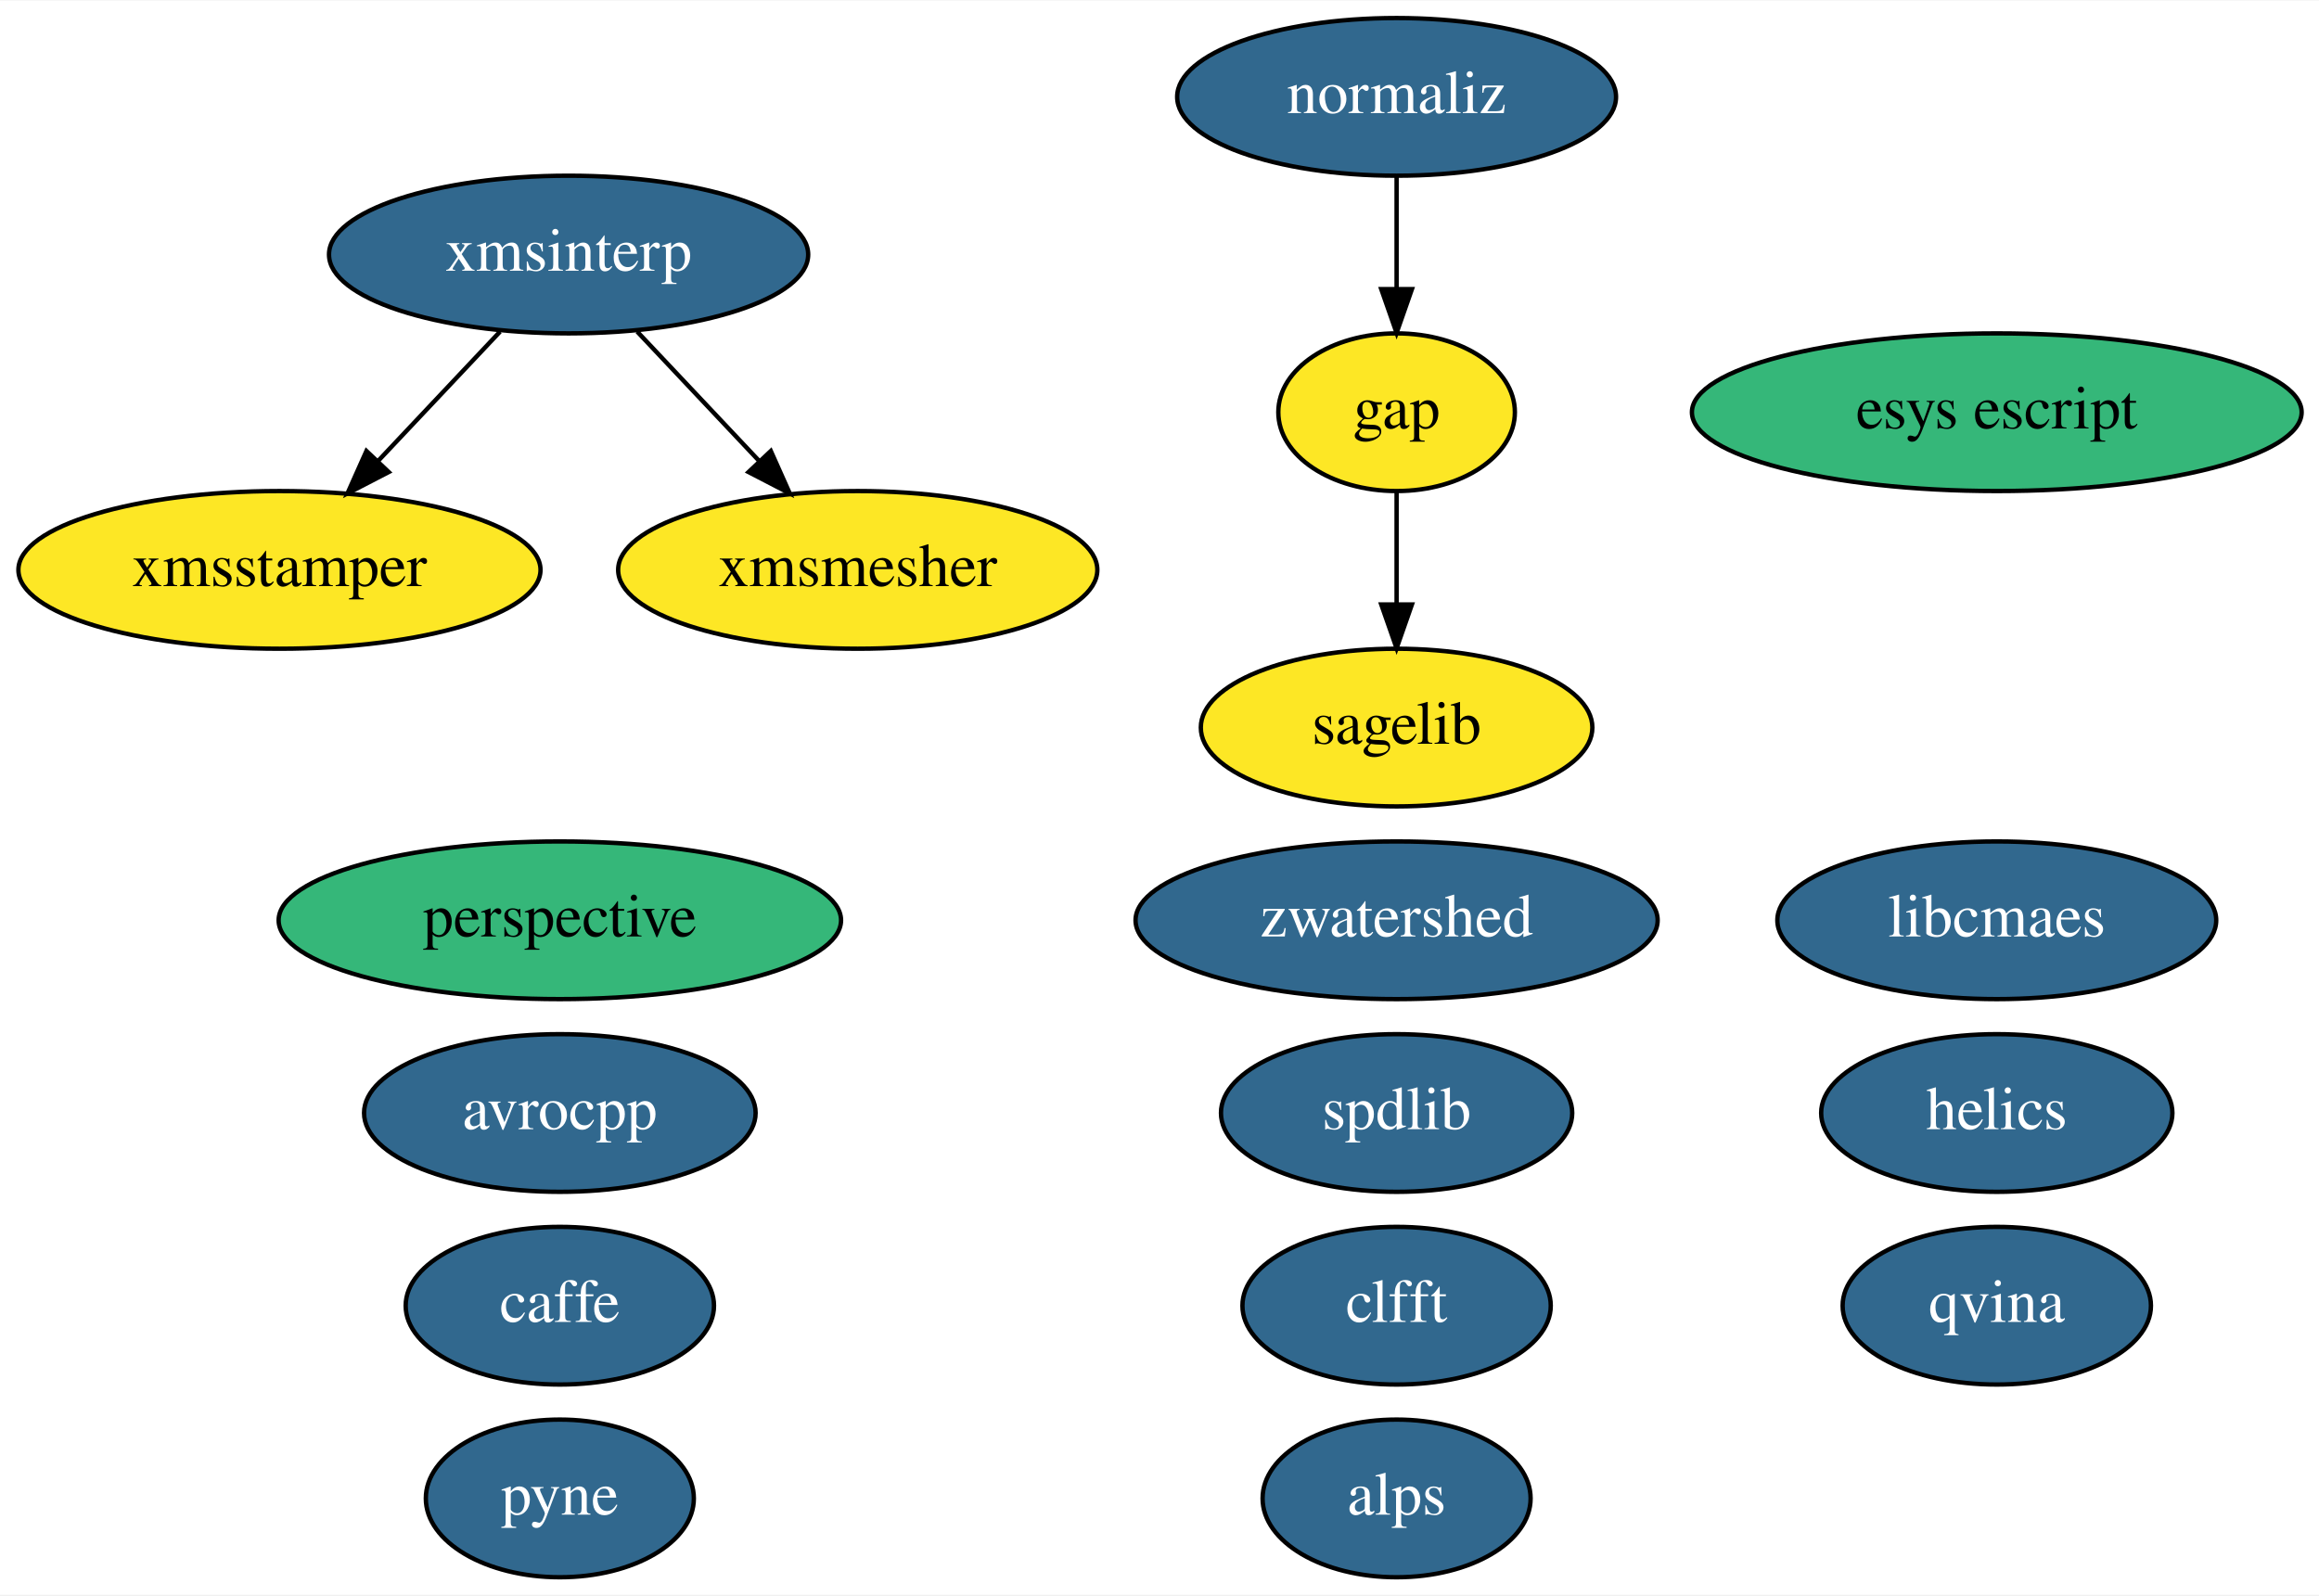
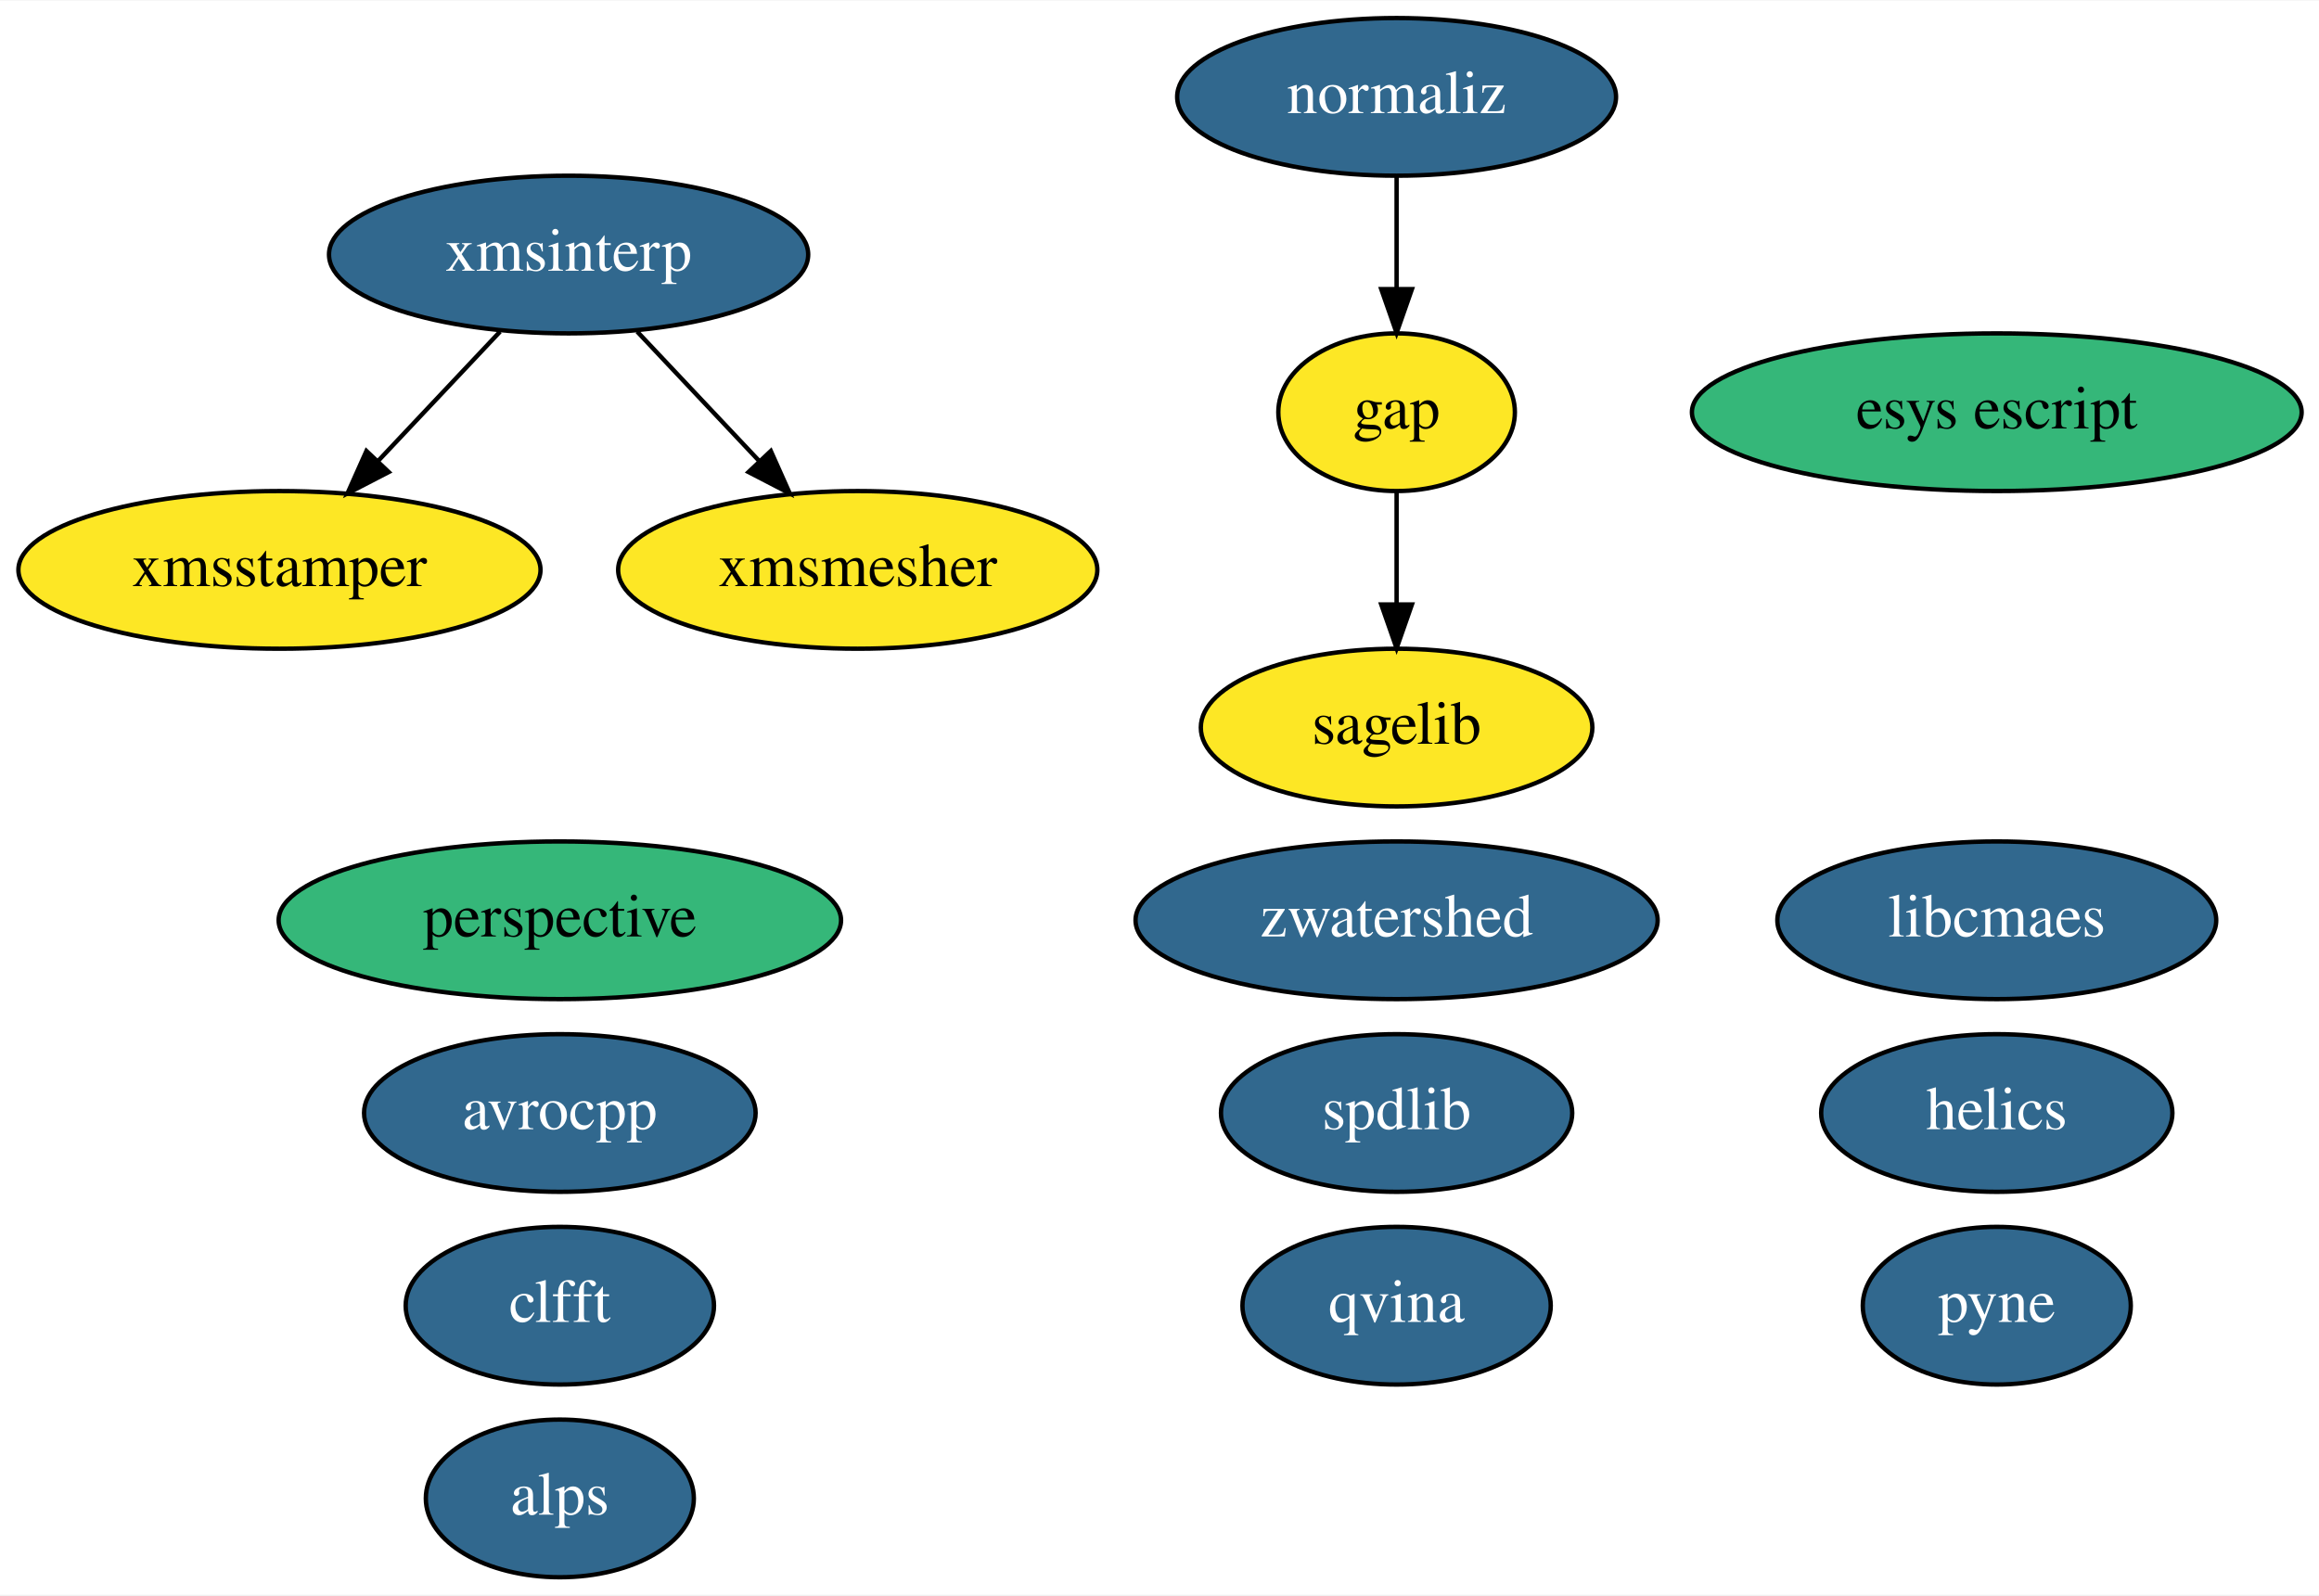
<svg xmlns="http://www.w3.org/2000/svg" xmlns:xlink="http://www.w3.org/1999/xlink" width="529pt" height="364pt" viewBox="0.00 0.00 529.34 364.00">
  <g id="graph0" class="graph" transform="scale(1 1) rotate(0) translate(4 360)">
    <polygon fill="white" stroke="transparent" points="-4,4 -4,-360 525.34,-360 525.34,4 -4,4" />
    <g id="node1" class="node">
      <g id="a_node1">
        <a xlink:href="https://github.com/conda-forge/avrocpp-feedstock/pull/8" xlink:title="avrocpp">
          <ellipse fill="#31688e" stroke="black" cx="123.79" cy="-106" rx="44.69" ry="18" />
          <text text-anchor="middle" x="123.79" y="-102.3" font-family="Times,serif" font-size="14.00" fill="white">avrocpp</text>
        </a>
      </g>
    </g>
    <g id="node2" class="node">
      <g id="a_node2">
-         <a xlink:href="https://github.com/conda-forge/caffe-feedstock/pull/60" xlink:title="caffe">
-           <ellipse fill="#31688e" stroke="black" cx="123.79" cy="-62" rx="35.19" ry="18" />
-           <text text-anchor="middle" x="123.79" y="-58.3" font-family="Times,serif" font-size="14.00" fill="white">caffe</text>
-         </a>
-       </g>
-     </g>
-     <g id="node3" class="node">
-       <g id="a_node3">
        <a xlink:href="https://github.com/conda-forge/gap-feedstock" xlink:title="gap">
          <ellipse fill="#fde725" stroke="black" cx="314.79" cy="-266" rx="27" ry="18" />
          <text text-anchor="middle" x="314.79" y="-262.3" font-family="Times,serif" font-size="14.00">gap</text>
        </a>
      </g>
    </g>
-     <g id="node6" class="node">
-       <g id="a_node6">
+     <g id="node5" class="node">
+       <g id="a_node5">
        <a xlink:href="https://github.com/conda-forge/sagelib-feedstock" xlink:title="sagelib">
          <ellipse fill="#fde725" stroke="black" cx="314.79" cy="-194" rx="44.69" ry="18" />
          <text text-anchor="middle" x="314.79" y="-190.3" font-family="Times,serif" font-size="14.00">sagelib</text>
        </a>
      </g>
    </g>
    <g id="edge1" class="edge">
      <path fill="none" stroke="black" d="M314.79,-247.7C314.79,-239.98 314.79,-230.71 314.79,-222.11" />
      <polygon fill="black" stroke="black" points="318.29,-222.1 314.79,-212.1 311.29,-222.1 318.29,-222.1" />
    </g>
-     <g id="node4" class="node">
-       <g id="a_node4">
+     <g id="node3" class="node">
+       <g id="a_node3">
        <a xlink:href="https://github.com/conda-forge/libcmaes-feedstock/pull/22" xlink:title="libcmaes">
          <ellipse fill="#31688e" stroke="black" cx="451.79" cy="-150" rx="50.09" ry="18" />
          <text text-anchor="middle" x="451.79" y="-146.3" font-family="Times,serif" font-size="14.00" fill="white">libcmaes</text>
        </a>
      </g>
    </g>
-     <g id="node5" class="node">
-       <g id="a_node5">
+     <g id="node4" class="node">
+       <g id="a_node4">
        <a xlink:href="https://github.com/conda-forge/pyne-feedstock/pull/39" xlink:title="pyne">
-           <ellipse fill="#31688e" stroke="black" cx="123.79" cy="-18" rx="30.59" ry="18" />
-           <text text-anchor="middle" x="123.79" y="-14.3" font-family="Times,serif" font-size="14.00" fill="white">pyne</text>
+           <ellipse fill="#31688e" stroke="black" cx="451.79" cy="-62" rx="30.59" ry="18" />
+           <text text-anchor="middle" x="451.79" y="-58.3" font-family="Times,serif" font-size="14.00" fill="white">pyne</text>
        </a>
      </g>
    </g>
-     <g id="node7" class="node">
-       <g id="a_node7">
+     <g id="node6" class="node">
+       <g id="a_node6">
        <a xlink:href="https://github.com/conda-forge/zwatershed-feedstock/pull/15" xlink:title="zwatershed">
          <ellipse fill="#31688e" stroke="black" cx="314.79" cy="-150" rx="59.59" ry="18" />
          <text text-anchor="middle" x="314.79" y="-146.3" font-family="Times,serif" font-size="14.00" fill="white">zwatershed</text>
        </a>
      </g>
    </g>
+     <g id="node7" class="node">
+       <g id="a_node7">
+         <a xlink:href="https://github.com/conda-forge/alps-feedstock/pull/30" xlink:title="alps">
+           <ellipse fill="#31688e" stroke="black" cx="123.79" cy="-18" rx="30.59" ry="18" />
+           <text text-anchor="middle" x="123.79" y="-14.3" font-family="Times,serif" font-size="14.00" fill="white">alps</text>
+         </a>
+       </g>
+     </g>
    <g id="node8" class="node">
      <g id="a_node8">
-         <a xlink:href="https://github.com/conda-forge/alps-feedstock/pull/30" xlink:title="alps">
-           <ellipse fill="#31688e" stroke="black" cx="314.79" cy="-18" rx="30.59" ry="18" />
-           <text text-anchor="middle" x="314.79" y="-14.3" font-family="Times,serif" font-size="14.00" fill="white">alps</text>
+         <a xlink:href="https://github.com/conda-forge/clfft-feedstock/pull/10" xlink:title="clfft">
+           <ellipse fill="#31688e" stroke="black" cx="123.79" cy="-62" rx="35.19" ry="18" />
+           <text text-anchor="middle" x="123.79" y="-58.3" font-family="Times,serif" font-size="14.00" fill="white">clfft</text>
        </a>
      </g>
    </g>
    <g id="node9" class="node">
      <g id="a_node9">
-         <a xlink:href="https://github.com/conda-forge/clfft-feedstock/pull/10" xlink:title="clfft">
-           <ellipse fill="#31688e" stroke="black" cx="314.79" cy="-62" rx="35.19" ry="18" />
-           <text text-anchor="middle" x="314.79" y="-58.3" font-family="Times,serif" font-size="14.00" fill="white">clfft</text>
-         </a>
-       </g>
-     </g>
-     <g id="node10" class="node">
-       <g id="a_node10">
        <a xlink:href="https://github.com/conda-forge/spdlib-feedstock/pull/16" xlink:title="spdlib">
          <ellipse fill="#31688e" stroke="black" cx="314.79" cy="-106" rx="40.09" ry="18" />
          <text text-anchor="middle" x="314.79" y="-102.3" font-family="Times,serif" font-size="14.00" fill="white">spdlib</text>
        </a>
      </g>
    </g>
-     <g id="node11" class="node">
-       <g id="a_node11">
+     <g id="node10" class="node">
+       <g id="a_node10">
        <a xlink:href="https://github.com/conda-forge/helics-feedstock/pull/18" xlink:title="helics">
          <ellipse fill="#31688e" stroke="black" cx="451.79" cy="-106" rx="40.09" ry="18" />
          <text text-anchor="middle" x="451.79" y="-102.3" font-family="Times,serif" font-size="14.00" fill="white">helics</text>
        </a>
      </g>
    </g>
-     <g id="node12" class="node">
-       <g id="a_node12">
+     <g id="node11" class="node">
+       <g id="a_node11">
        <a xlink:href="https://github.com/conda-forge/normaliz-feedstock/pull/19" xlink:title="normaliz">
          <ellipse fill="#31688e" stroke="black" cx="314.79" cy="-338" rx="50.09" ry="18" />
          <text text-anchor="middle" x="314.79" y="-334.3" font-family="Times,serif" font-size="14.00" fill="white">normaliz</text>
        </a>
      </g>
    </g>
    <g id="edge2" class="edge">
      <path fill="none" stroke="black" d="M314.79,-319.7C314.79,-311.98 314.79,-302.71 314.79,-294.11" />
      <polygon fill="black" stroke="black" points="318.29,-294.1 314.79,-284.1 311.29,-294.1 318.29,-294.1" />
    </g>
-     <g id="node13" class="node">
-       <g id="a_node13">
+     <g id="node12" class="node">
+       <g id="a_node12">
        <a xlink:href="https://github.com/conda-forge/esys-escript-feedstock" xlink:title="esys escript">
          <ellipse fill="#35b779" stroke="black" cx="451.79" cy="-266" rx="69.59" ry="18" />
          <text text-anchor="middle" x="451.79" y="-262.3" font-family="Times,serif" font-size="14.00">esys escript</text>
        </a>
      </g>
    </g>
-     <g id="node14" class="node">
-       <g id="a_node14">
+     <g id="node13" class="node">
+       <g id="a_node13">
        <a xlink:href="https://github.com/conda-forge/xmsinterp-feedstock/pull/6" xlink:title="xmsinterp">
          <ellipse fill="#31688e" stroke="black" cx="125.79" cy="-302" rx="54.69" ry="18" />
          <text text-anchor="middle" x="125.79" y="-298.3" font-family="Times,serif" font-size="14.00" fill="white">xmsinterp</text>
        </a>
      </g>
    </g>
-     <g id="node15" class="node">
-       <g id="a_node15">
+     <g id="node14" class="node">
+       <g id="a_node14">
        <a xlink:href="https://github.com/conda-forge/xmsstamper-feedstock" xlink:title="xmsstamper">
          <ellipse fill="#fde725" stroke="black" cx="59.79" cy="-230" rx="59.59" ry="18" />
          <text text-anchor="middle" x="59.79" y="-226.3" font-family="Times,serif" font-size="14.00">xmsstamper</text>
        </a>
      </g>
    </g>
    <g id="edge4" class="edge">
      <path fill="none" stroke="black" d="M110.15,-284.41C101.85,-275.61 91.5,-264.63 82.35,-254.92" />
      <polygon fill="black" stroke="black" points="84.73,-252.34 75.32,-247.47 79.64,-257.15 84.73,-252.34" />
    </g>
-     <g id="node16" class="node">
-       <g id="a_node16">
+     <g id="node15" class="node">
+       <g id="a_node15">
        <a xlink:href="https://github.com/conda-forge/xmsmesher-feedstock" xlink:title="xmsmesher">
          <ellipse fill="#fde725" stroke="black" cx="191.79" cy="-230" rx="54.69" ry="18" />
          <text text-anchor="middle" x="191.79" y="-226.3" font-family="Times,serif" font-size="14.00">xmsmesher</text>
        </a>
      </g>
    </g>
    <g id="edge3" class="edge">
      <path fill="none" stroke="black" d="M141.44,-284.41C149.74,-275.61 160.09,-264.63 169.24,-254.92" />
      <polygon fill="black" stroke="black" points="171.95,-257.15 176.27,-247.47 166.86,-252.34 171.95,-257.15" />
    </g>
-     <g id="node17" class="node">
-       <g id="a_node17">
+     <g id="node16" class="node">
+       <g id="a_node16">
        <a xlink:href="https://github.com/conda-forge/qvina-feedstock/pull/3" xlink:title="qvina">
-           <ellipse fill="#31688e" stroke="black" cx="451.79" cy="-62" rx="35.19" ry="18" />
-           <text text-anchor="middle" x="451.79" y="-58.3" font-family="Times,serif" font-size="14.00" fill="white">qvina</text>
+           <ellipse fill="#31688e" stroke="black" cx="314.79" cy="-62" rx="35.19" ry="18" />
+           <text text-anchor="middle" x="314.79" y="-58.3" font-family="Times,serif" font-size="14.00" fill="white">qvina</text>
        </a>
      </g>
    </g>
-     <g id="node18" class="node">
-       <g id="a_node18">
+     <g id="node17" class="node">
+       <g id="a_node17">
        <a xlink:href="https://github.com/conda-forge/perspective-feedstock" xlink:title="perspective">
          <ellipse fill="#35b779" stroke="black" cx="123.79" cy="-150" rx="64.19" ry="18" />
          <text text-anchor="middle" x="123.79" y="-146.3" font-family="Times,serif" font-size="14.00">perspective</text>
        </a>
      </g>
    </g>
  </g>
</svg>
